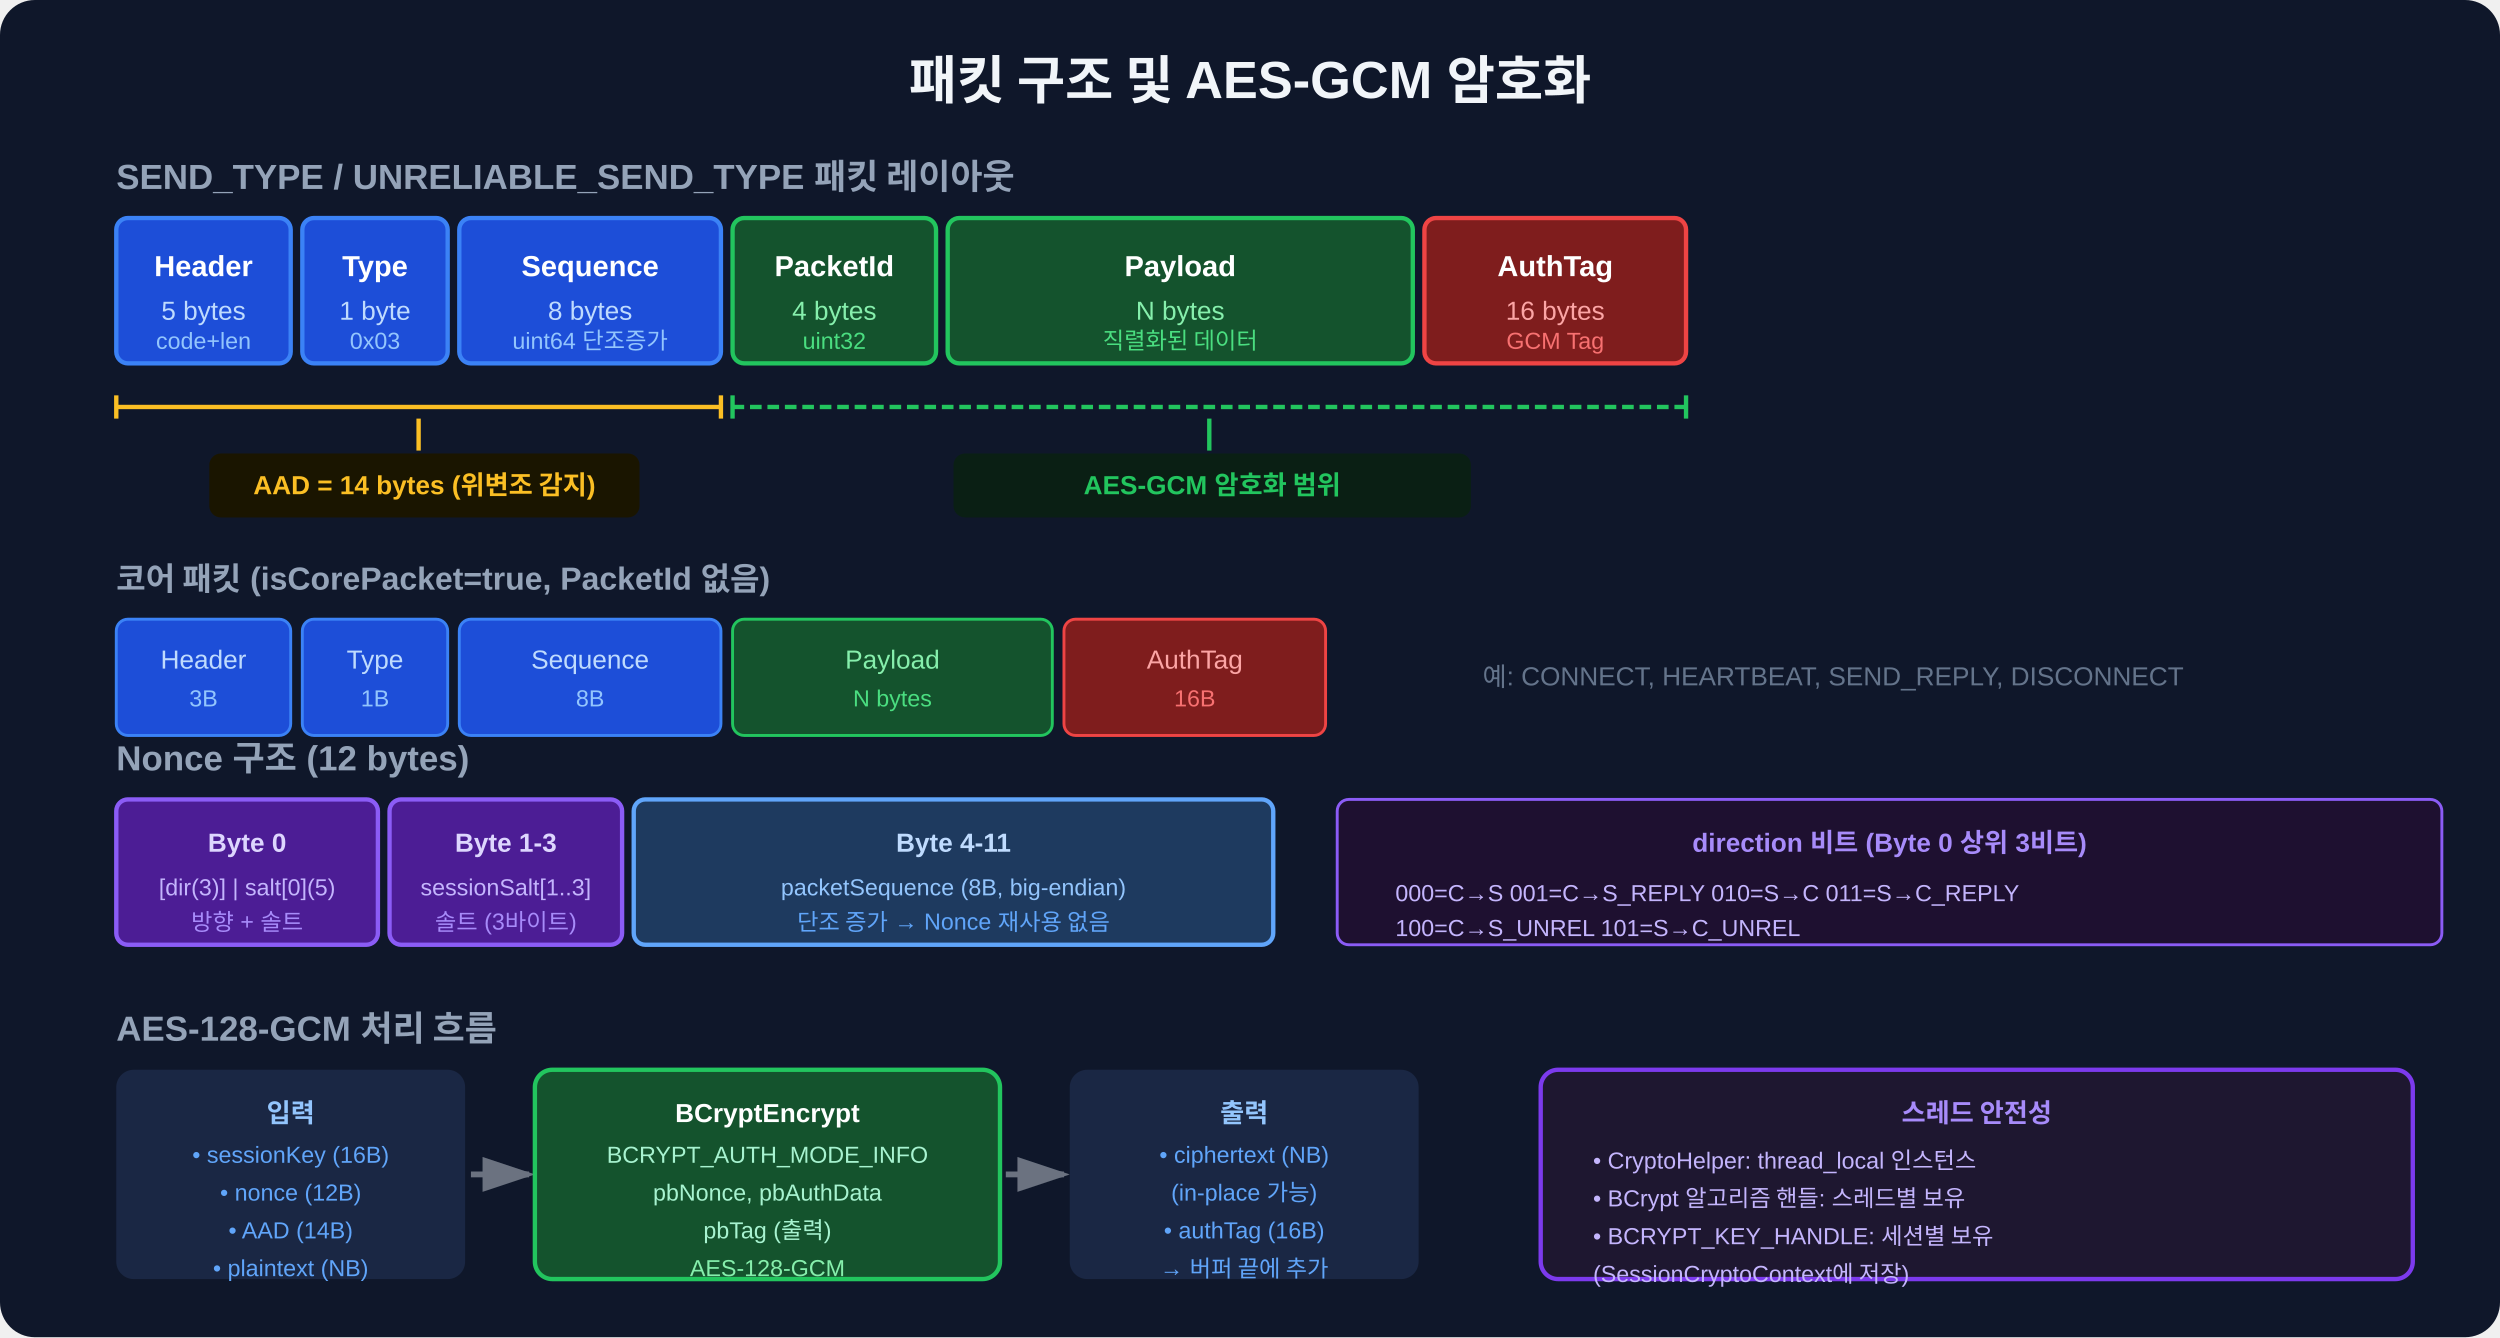
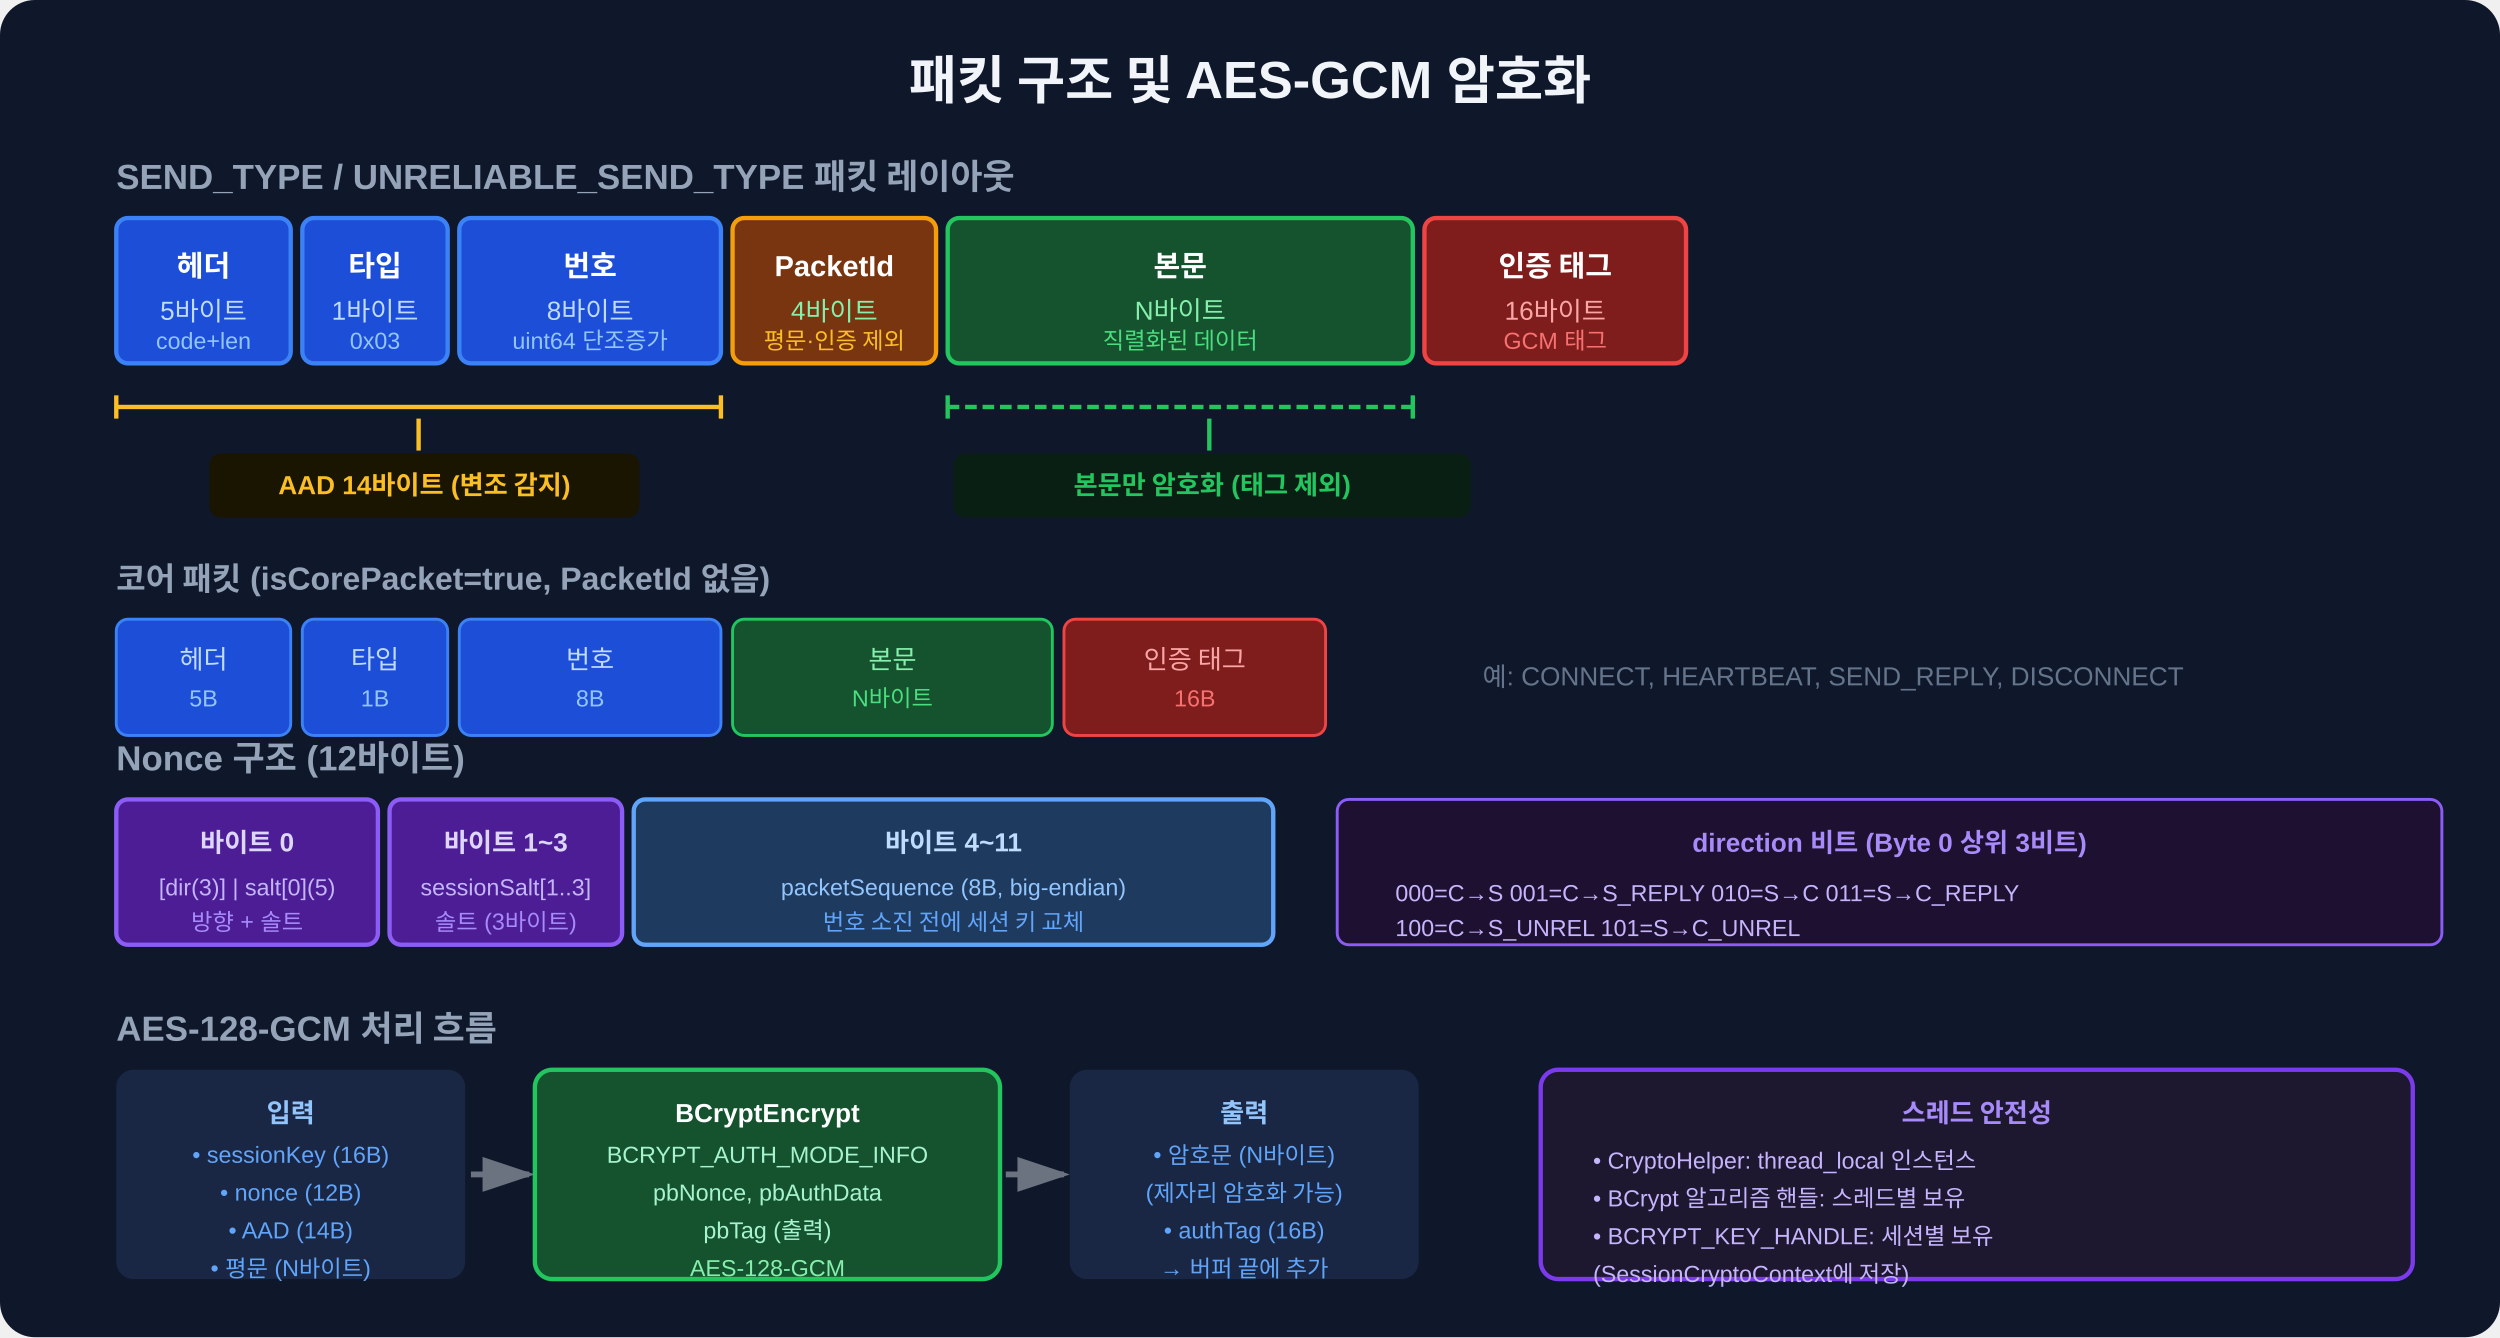
<svg xmlns="http://www.w3.org/2000/svg" viewBox="0 0 860 460" font-family="'Segoe UI', Arial, sans-serif">
  <defs>
    <marker id="arr" markerWidth="9" markerHeight="6" refX="8" refY="3" orient="auto">
      <polygon points="0 0, 9 3, 0 6" fill="#6b7280" />
    </marker>
    <marker id="arr-g" markerWidth="9" markerHeight="6" refX="8" refY="3" orient="auto">
      <polygon points="0 0, 9 3, 0 6" fill="#22c55e" />
    </marker>
  </defs>
  <rect width="860" height="460" fill="#0f172a" rx="12" />
  <text x="430" y="34" text-anchor="middle" font-size="18" font-weight="700" fill="#f1f5f9">패킷 구조 및 AES-GCM 암호화</text>
  <text x="40" y="65" font-size="12" font-weight="700" fill="#94a3b8">SEND_TYPE / UNRELIABLE_SEND_TYPE 패킷 레이아웃</text>
  <rect x="40" y="75" width="60" height="50" rx="4" fill="#1d4ed8" stroke="#3b82f6" stroke-width="1.5" />
-   <text x="70" y="95" text-anchor="middle" font-size="10" font-weight="700" fill="#fff">Header</text>
-   <text x="70" y="110" text-anchor="middle" font-size="9" fill="#bfdbfe">5 bytes</text>
+   <text x="70" y="95" text-anchor="middle" font-size="10" font-weight="700" fill="#fff">헤더</text>
+   <text x="70" y="110" text-anchor="middle" font-size="9" fill="#bfdbfe">5바이트</text>
  <text x="70" y="120" text-anchor="middle" font-size="8" fill="#93c5fd">code+len</text>
  <rect x="104" y="75" width="50" height="50" rx="4" fill="#1d4ed8" stroke="#3b82f6" stroke-width="1.5" />
-   <text x="129" y="95" text-anchor="middle" font-size="10" font-weight="700" fill="#fff">Type</text>
-   <text x="129" y="110" text-anchor="middle" font-size="9" fill="#bfdbfe">1 byte</text>
+   <text x="129" y="95" text-anchor="middle" font-size="10" font-weight="700" fill="#fff">타입</text>
+   <text x="129" y="110" text-anchor="middle" font-size="9" fill="#bfdbfe">1바이트</text>
  <text x="129" y="120" text-anchor="middle" font-size="8" fill="#93c5fd">0x03</text>
  <rect x="158" y="75" width="90" height="50" rx="4" fill="#1d4ed8" stroke="#3b82f6" stroke-width="1.5" />
-   <text x="203" y="95" text-anchor="middle" font-size="10" font-weight="700" fill="#fff">Sequence</text>
-   <text x="203" y="110" text-anchor="middle" font-size="9" fill="#bfdbfe">8 bytes</text>
+   <text x="203" y="95" text-anchor="middle" font-size="10" font-weight="700" fill="#fff">번호</text>
+   <text x="203" y="110" text-anchor="middle" font-size="9" fill="#bfdbfe">8바이트</text>
  <text x="203" y="120" text-anchor="middle" font-size="8" fill="#93c5fd">uint64 단조증가</text>
-   <rect x="252" y="75" width="70" height="50" rx="4" fill="#14532d" stroke="#22c55e" stroke-width="1.5" />
+   <rect x="252" y="75" width="70" height="50" rx="4" fill="#78350f" stroke="#f59e0b" stroke-width="1.5" />
  <text x="287" y="95" text-anchor="middle" font-size="10" font-weight="700" fill="#fff">PacketId</text>
-   <text x="287" y="110" text-anchor="middle" font-size="9" fill="#86efac">4 bytes</text>
-   <text x="287" y="120" text-anchor="middle" font-size="8" fill="#4ade80">uint32</text>
+   <text x="287" y="110" text-anchor="middle" font-size="9" fill="#86efac">4바이트</text>
+   <text x="287" y="120" text-anchor="middle" font-size="8" fill="#fbbf24">평문·인증 제외</text>
  <rect x="326" y="75" width="160" height="50" rx="4" fill="#14532d" stroke="#22c55e" stroke-width="1.5" />
-   <text x="406" y="95" text-anchor="middle" font-size="10" font-weight="700" fill="#fff">Payload</text>
-   <text x="406" y="110" text-anchor="middle" font-size="9" fill="#86efac">N bytes</text>
+   <text x="406" y="95" text-anchor="middle" font-size="10" font-weight="700" fill="#fff">본문</text>
+   <text x="406" y="110" text-anchor="middle" font-size="9" fill="#86efac">N바이트</text>
  <text x="406" y="120" text-anchor="middle" font-size="8" fill="#4ade80">직렬화된 데이터</text>
  <rect x="490" y="75" width="90" height="50" rx="4" fill="#7f1d1d" stroke="#ef4444" stroke-width="1.5" />
-   <text x="535" y="95" text-anchor="middle" font-size="10" font-weight="700" fill="#fff">AuthTag</text>
-   <text x="535" y="110" text-anchor="middle" font-size="9" fill="#fca5a5">16 bytes</text>
-   <text x="535" y="120" text-anchor="middle" font-size="8" fill="#f87171">GCM Tag</text>
+   <text x="535" y="95" text-anchor="middle" font-size="10" font-weight="700" fill="#fff">인증 태그</text>
+   <text x="535" y="110" text-anchor="middle" font-size="9" fill="#fca5a5">16바이트</text>
+   <text x="535" y="120" text-anchor="middle" font-size="8" fill="#f87171">GCM 태그</text>
  <line x1="40" y1="140" x2="248" y2="140" stroke="#fbbf24" stroke-width="1.5" />
  <line x1="40" y1="136" x2="40" y2="144" stroke="#fbbf24" stroke-width="1.5" />
  <line x1="248" y1="136" x2="248" y2="144" stroke="#fbbf24" stroke-width="1.5" />
  <line x1="144" y1="144" x2="144" y2="155" stroke="#fbbf24" stroke-width="1.5" />
  <rect x="72" y="156" width="148" height="22" rx="4" fill="#1a1500" />
-   <text x="146" y="170" text-anchor="middle" font-size="9" fill="#fbbf24" font-weight="600">AAD = 14 bytes (위변조 감지)</text>
-   <line x1="252" y1="140" x2="580" y2="140" stroke="#22c55e" stroke-width="1.5" stroke-dasharray="4,2" />
-   <line x1="252" y1="136" x2="252" y2="144" stroke="#22c55e" stroke-width="1.5" />
-   <line x1="580" y1="136" x2="580" y2="144" stroke="#22c55e" stroke-width="1.5" />
+   <text x="146" y="170" text-anchor="middle" font-size="9" fill="#fbbf24" font-weight="600">AAD 14바이트 (변조 감지)</text>
+   <line x1="326" y1="140" x2="486" y2="140" stroke="#22c55e" stroke-width="1.5" stroke-dasharray="4,2" />
+   <line x1="326" y1="136" x2="326" y2="144" stroke="#22c55e" stroke-width="1.5" />
+   <line x1="486" y1="136" x2="486" y2="144" stroke="#22c55e" stroke-width="1.5" />
  <line x1="416" y1="144" x2="416" y2="155" stroke="#22c55e" stroke-width="1.5" />
  <rect x="328" y="156" width="178" height="22" rx="4" fill="#0a1f14" />
-   <text x="417" y="170" text-anchor="middle" font-size="9" fill="#22c55e" font-weight="600">AES-GCM 암호화 범위</text>
+   <text x="417" y="170" text-anchor="middle" font-size="9" fill="#22c55e" font-weight="600">본문만 암호화 (태그 제외)</text>
  <text x="40" y="203" font-size="11" font-weight="700" fill="#94a3b8">코어 패킷 (isCorePacket=true, PacketId 없음)</text>
  <rect x="40" y="213" width="60" height="40" rx="4" fill="#1d4ed8" stroke="#3b82f6" stroke-width="1" />
-   <text x="70" y="230" text-anchor="middle" font-size="9" fill="#bfdbfe">Header</text>
-   <text x="70" y="243" text-anchor="middle" font-size="8" fill="#93c5fd">3B</text>
+   <text x="70" y="230" text-anchor="middle" font-size="9" fill="#bfdbfe">헤더</text>
+   <text x="70" y="243" text-anchor="middle" font-size="8" fill="#93c5fd">5B</text>
  <rect x="104" y="213" width="50" height="40" rx="4" fill="#1d4ed8" stroke="#3b82f6" stroke-width="1" />
-   <text x="129" y="230" text-anchor="middle" font-size="9" fill="#bfdbfe">Type</text>
+   <text x="129" y="230" text-anchor="middle" font-size="9" fill="#bfdbfe">타입</text>
  <text x="129" y="243" text-anchor="middle" font-size="8" fill="#93c5fd">1B</text>
  <rect x="158" y="213" width="90" height="40" rx="4" fill="#1d4ed8" stroke="#3b82f6" stroke-width="1" />
-   <text x="203" y="230" text-anchor="middle" font-size="9" fill="#bfdbfe">Sequence</text>
+   <text x="203" y="230" text-anchor="middle" font-size="9" fill="#bfdbfe">번호</text>
  <text x="203" y="243" text-anchor="middle" font-size="8" fill="#93c5fd">8B</text>
  <rect x="252" y="213" width="110" height="40" rx="4" fill="#14532d" stroke="#22c55e" stroke-width="1" />
-   <text x="307" y="230" text-anchor="middle" font-size="9" fill="#86efac">Payload</text>
-   <text x="307" y="243" text-anchor="middle" font-size="8" fill="#4ade80">N bytes</text>
+   <text x="307" y="230" text-anchor="middle" font-size="9" fill="#86efac">본문</text>
+   <text x="307" y="243" text-anchor="middle" font-size="8" fill="#4ade80">N바이트</text>
  <rect x="366" y="213" width="90" height="40" rx="4" fill="#7f1d1d" stroke="#ef4444" stroke-width="1" />
-   <text x="411" y="230" text-anchor="middle" font-size="9" fill="#fca5a5">AuthTag</text>
+   <text x="411" y="230" text-anchor="middle" font-size="9" fill="#fca5a5">인증 태그</text>
  <text x="411" y="243" text-anchor="middle" font-size="8" fill="#f87171">16B</text>
  <text x="510" y="236" font-size="9" fill="#64748b">예: CONNECT, HEARTBEAT, SEND_REPLY, DISCONNECT</text>
-   <text x="40" y="265" font-size="12" font-weight="700" fill="#94a3b8">Nonce 구조 (12 bytes)</text>
+   <text x="40" y="265" font-size="12" font-weight="700" fill="#94a3b8">Nonce 구조 (12바이트)</text>
  <rect x="40" y="275" width="90" height="50" rx="4" fill="#4c1d95" stroke="#8b5cf6" stroke-width="1.5" />
-   <text x="85" y="293" text-anchor="middle" font-size="9" font-weight="700" fill="#ddd6fe">Byte 0</text>
+   <text x="85" y="293" text-anchor="middle" font-size="9" font-weight="700" fill="#ddd6fe">바이트 0</text>
  <text x="85" y="308" text-anchor="middle" font-size="8" fill="#c4b5fd">[dir(3)] | salt[0](5)</text>
  <text x="85" y="320" text-anchor="middle" font-size="8" fill="#a78bfa">방향 + 솔트</text>
  <rect x="134" y="275" width="80" height="50" rx="4" fill="#4c1d95" stroke="#8b5cf6" stroke-width="1.5" />
-   <text x="174" y="293" text-anchor="middle" font-size="9" font-weight="700" fill="#ddd6fe">Byte 1-3</text>
+   <text x="174" y="293" text-anchor="middle" font-size="9" font-weight="700" fill="#ddd6fe">바이트 1~3</text>
  <text x="174" y="308" text-anchor="middle" font-size="8" fill="#c4b5fd">sessionSalt[1..3]</text>
  <text x="174" y="320" text-anchor="middle" font-size="8" fill="#a78bfa">솔트 (3바이트)</text>
  <rect x="218" y="275" width="220" height="50" rx="4" fill="#1e3a5f" stroke="#60a5fa" stroke-width="1.5" />
-   <text x="328" y="293" text-anchor="middle" font-size="9" font-weight="700" fill="#bfdbfe">Byte 4-11</text>
+   <text x="328" y="293" text-anchor="middle" font-size="9" font-weight="700" fill="#bfdbfe">바이트 4~11</text>
  <text x="328" y="308" text-anchor="middle" font-size="8" fill="#93c5fd">packetSequence (8B, big-endian)</text>
-   <text x="328" y="320" text-anchor="middle" font-size="8" fill="#60a5fa">단조 증가 → Nonce 재사용 없음</text>
+   <text x="328" y="320" text-anchor="middle" font-size="8" fill="#60a5fa">번호 소진 전에 세션 키 교체</text>
  <rect x="460" y="275" width="380" height="50" rx="4" fill="#1e1030" stroke="#8b5cf6" stroke-width="1" />
  <text x="650" y="293" text-anchor="middle" font-size="9" font-weight="700" fill="#a78bfa">direction 비트 (Byte 0 상위 3비트)</text>
  <text x="480" y="310" font-size="8" fill="#c4b5fd">000=C→S  001=C→S_REPLY  010=S→C  011=S→C_REPLY</text>
  <text x="480" y="322" font-size="8" fill="#c4b5fd">100=C→S_UNREL  101=S→C_UNREL</text>
  <text x="40" y="358" font-size="12" font-weight="700" fill="#94a3b8">AES-128-GCM 처리 흐름</text>
  <rect x="40" y="368" width="120" height="72" rx="6" fill="#1a2744" />
  <text x="100" y="386" text-anchor="middle" font-size="9" font-weight="700" fill="#93c5fd">입력</text>
  <text x="100" y="400" text-anchor="middle" font-size="8" fill="#60a5fa">• sessionKey (16B)</text>
  <text x="100" y="413" text-anchor="middle" font-size="8" fill="#60a5fa">• nonce (12B)</text>
  <text x="100" y="426" text-anchor="middle" font-size="8" fill="#60a5fa">• AAD (14B)</text>
-   <text x="100" y="439" text-anchor="middle" font-size="8" fill="#60a5fa">• plaintext (NB)</text>
+   <text x="100" y="439" text-anchor="middle" font-size="8" fill="#60a5fa">• 평문 (N바이트)</text>
  <line x1="162" y1="404" x2="182" y2="404" stroke="#6b7280" stroke-width="2" marker-end="url(#arr)" />
  <rect x="184" y="368" width="160" height="72" rx="6" fill="#14532d" stroke="#22c55e" stroke-width="1.5" />
  <text x="264" y="386" text-anchor="middle" font-size="9" font-weight="700" fill="#fff">BCryptEncrypt</text>
  <text x="264" y="400" text-anchor="middle" font-size="8" fill="#a7f3d0">BCRYPT_AUTH_MODE_INFO</text>
  <text x="264" y="413" text-anchor="middle" font-size="8" fill="#a7f3d0">pbNonce, pbAuthData</text>
  <text x="264" y="426" text-anchor="middle" font-size="8" fill="#a7f3d0">pbTag (출력)</text>
  <text x="264" y="439" text-anchor="middle" font-size="8" fill="#86efac">AES-128-GCM</text>
  <line x1="346" y1="404" x2="366" y2="404" stroke="#6b7280" stroke-width="2" marker-end="url(#arr)" />
  <rect x="368" y="368" width="120" height="72" rx="6" fill="#1a2744" />
  <text x="428" y="386" text-anchor="middle" font-size="9" font-weight="700" fill="#93c5fd">출력</text>
-   <text x="428" y="400" text-anchor="middle" font-size="8" fill="#60a5fa">• ciphertext (NB)</text>
-   <text x="428" y="413" text-anchor="middle" font-size="8" fill="#60a5fa">  (in-place 가능)</text>
+   <text x="428" y="400" text-anchor="middle" font-size="8" fill="#60a5fa">• 암호문 (N바이트)</text>
+   <text x="428" y="413" text-anchor="middle" font-size="8" fill="#60a5fa">  (제자리 암호화 가능)</text>
  <text x="428" y="426" text-anchor="middle" font-size="8" fill="#60a5fa">• authTag (16B)</text>
  <text x="428" y="439" text-anchor="middle" font-size="8" fill="#60a5fa">  → 버퍼 끝에 추가</text>
  <rect x="530" y="368" width="300" height="72" rx="6" fill="#1e1730" stroke="#7c3aed" stroke-width="1.5" />
  <text x="680" y="386" text-anchor="middle" font-size="9" font-weight="700" fill="#a78bfa">스레드 안전성</text>
  <text x="548" y="402" font-size="8" fill="#c4b5fd">• CryptoHelper: thread_local 인스턴스</text>
  <text x="548" y="415" font-size="8" fill="#c4b5fd">• BCrypt 알고리즘 핸들: 스레드별 보유</text>
  <text x="548" y="428" font-size="8" fill="#c4b5fd">• BCRYPT_KEY_HANDLE: 세션별 보유</text>
  <text x="548" y="441" font-size="8" fill="#c4b5fd">  (SessionCryptoContext에 저장)</text>
</svg>
